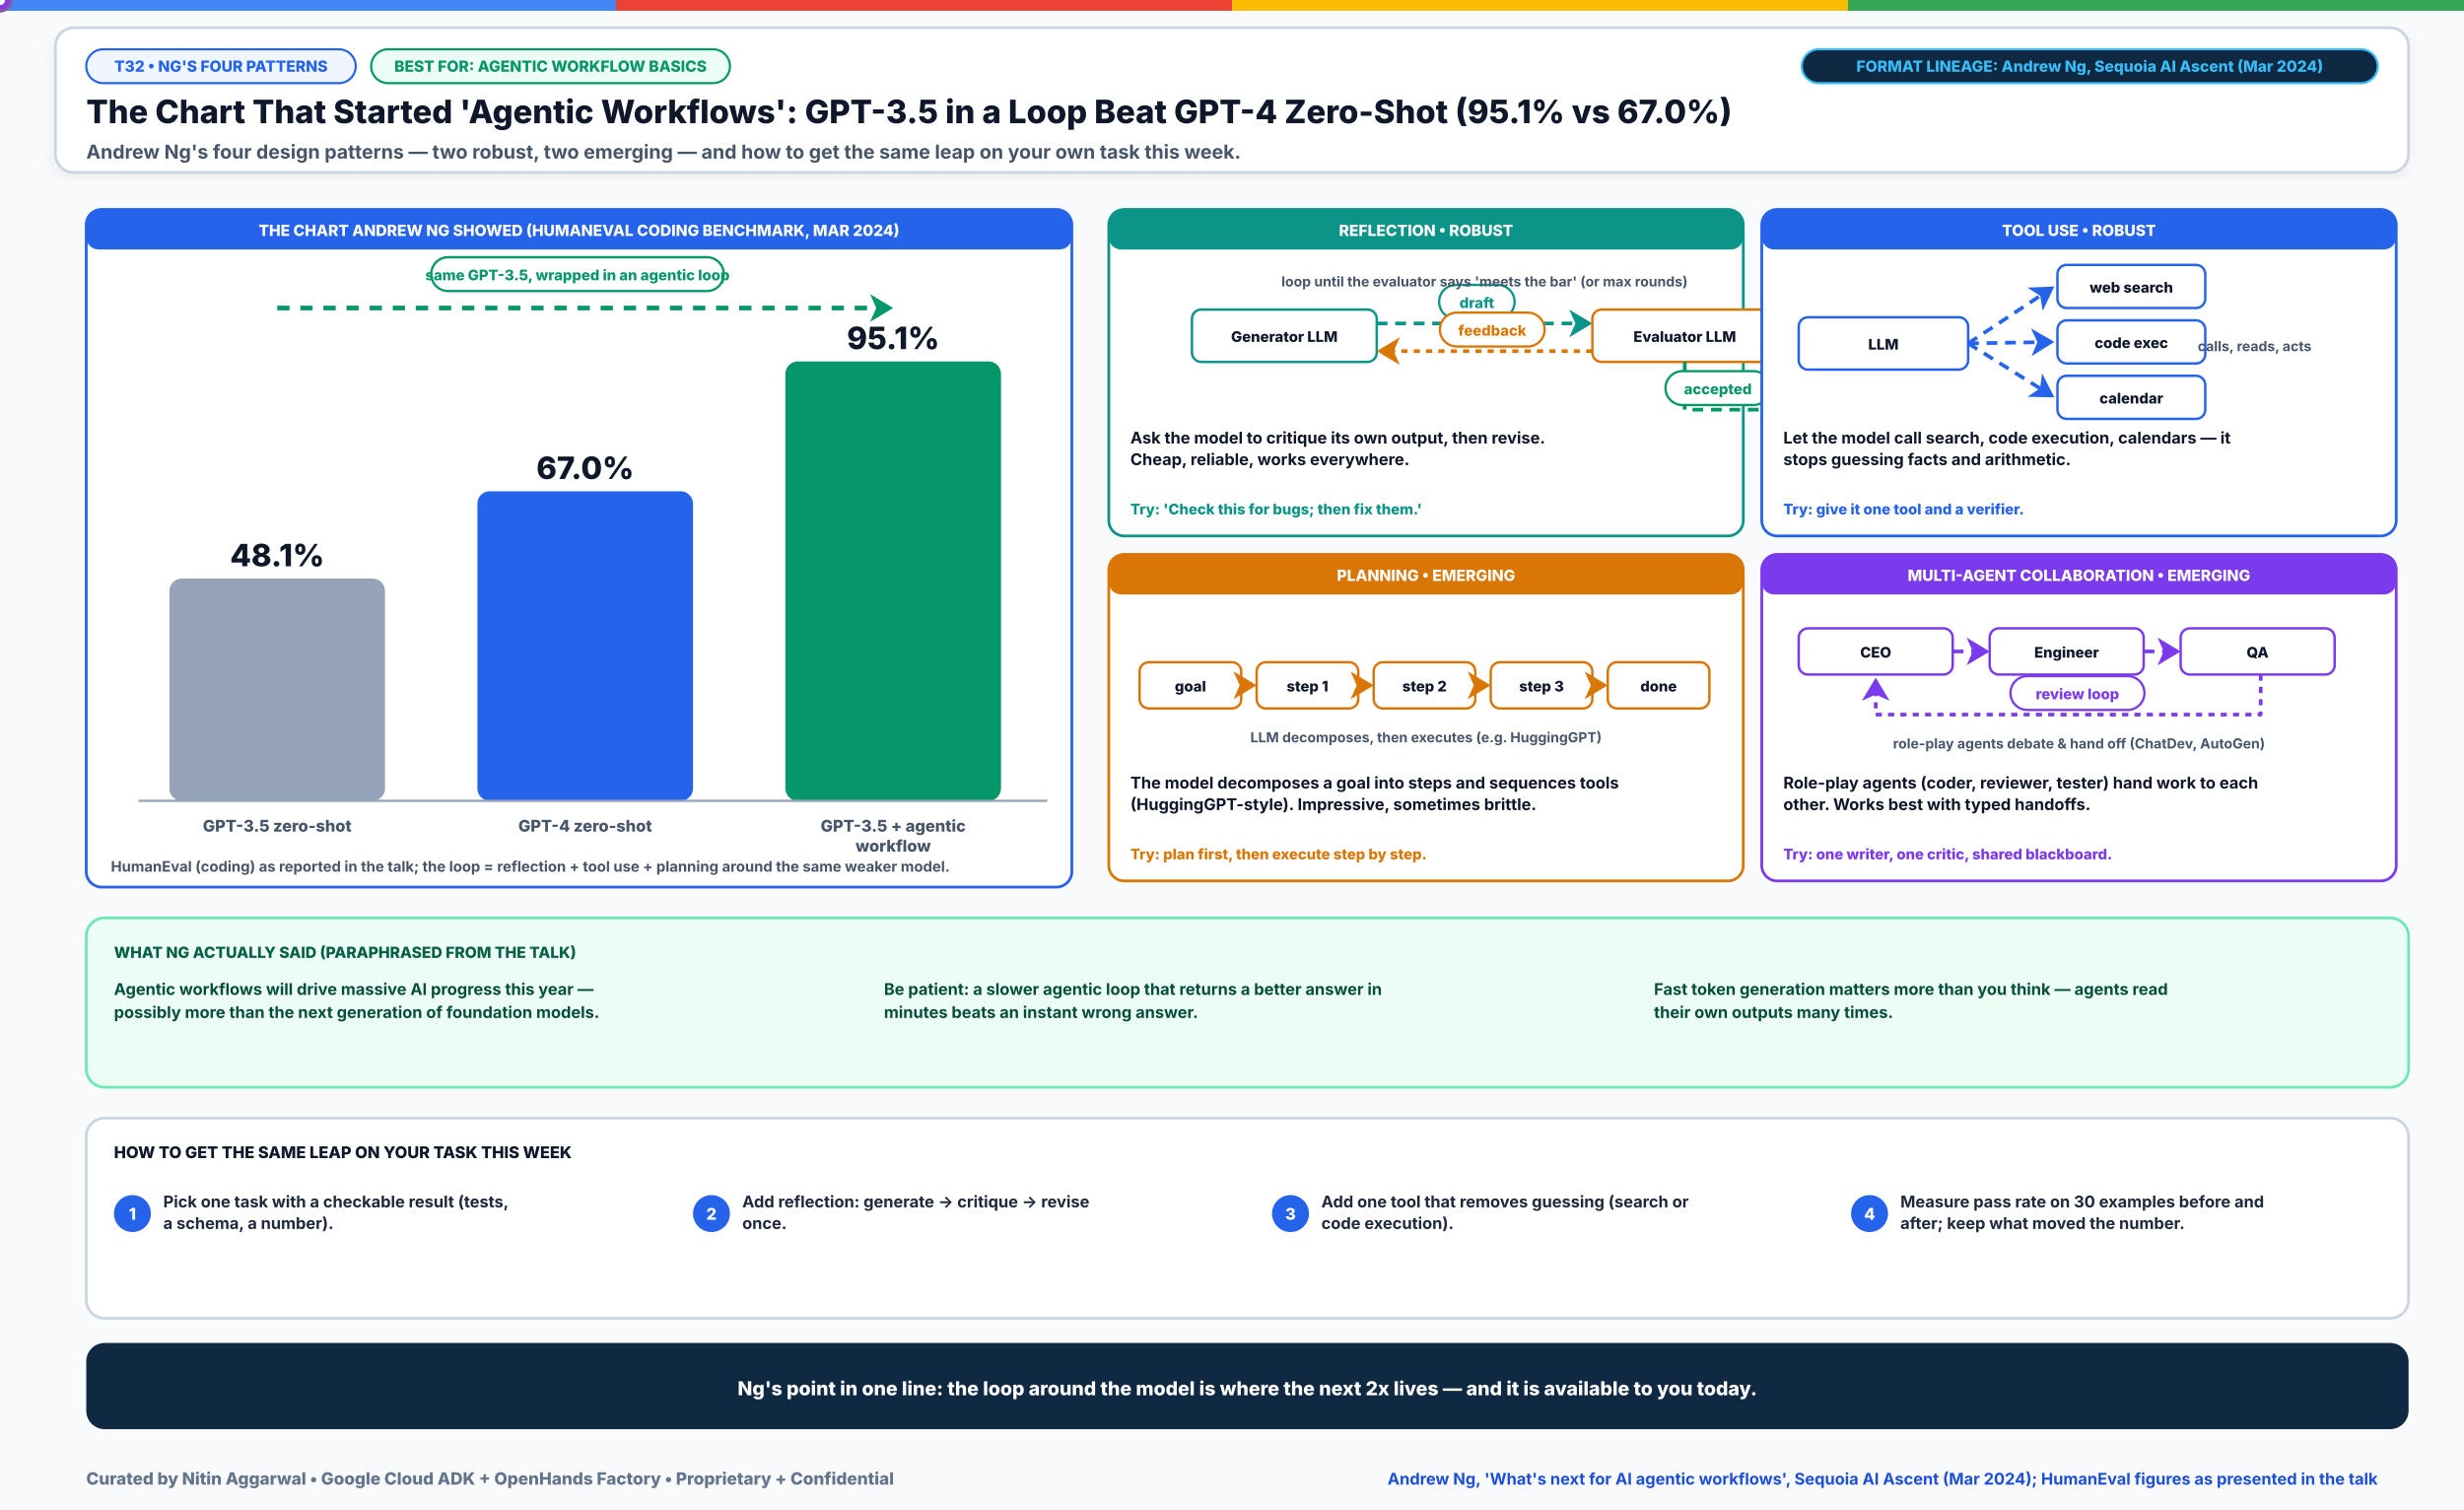
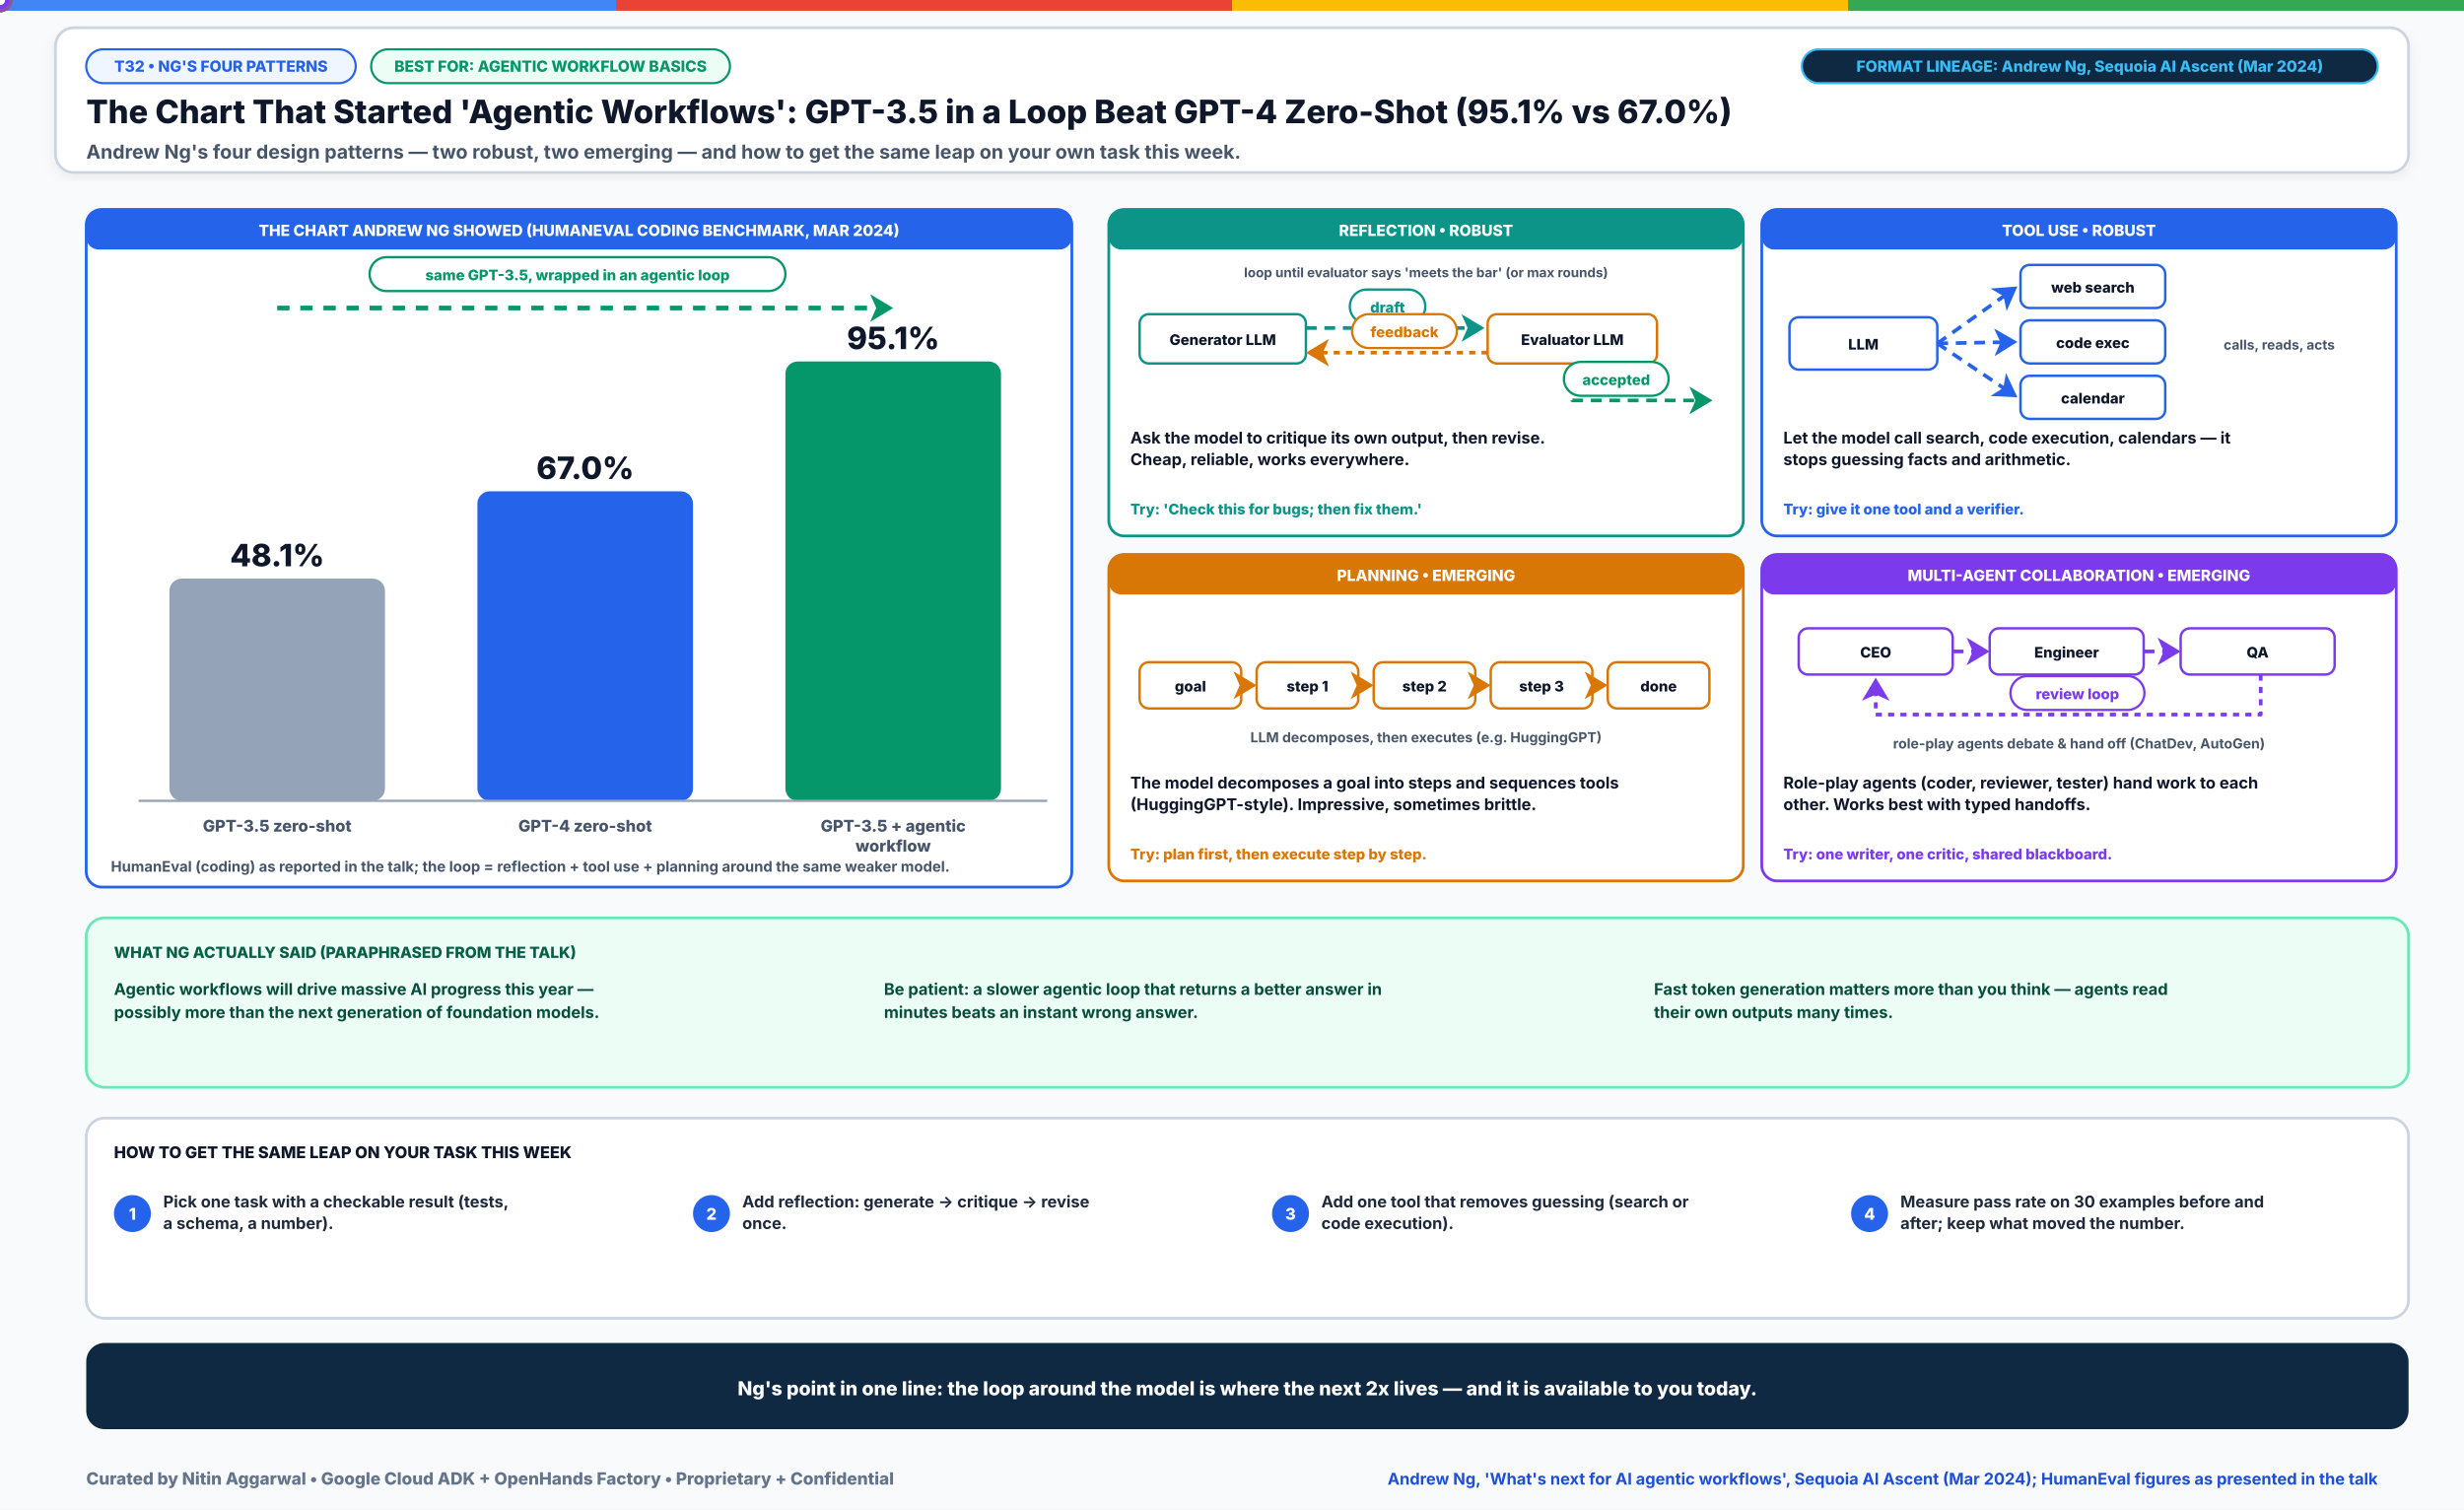
<svg xmlns="http://www.w3.org/2000/svg" viewBox="0 0 1600 980" width="1600" height="980">
  <defs>
    <filter id="shadow" x="-2%" y="-2%" width="104%" height="108%">
      <feDropShadow dx="0" dy="3" stdDeviation="4" flood-color="#0F172A" flood-opacity="0.06" />
    </filter>
    <style>
@keyframes flowDash { from { stroke-dashoffset: 40; } to { stroke-dashoffset: 0; } }
.flow-line { animation: flowDash 1.0s linear infinite; }
@keyframes pulseStroke { 0%,100% { stroke-width: 2.4px; } 50% { stroke-width: 5px; } }
.pulse { animation: pulseStroke 2.2s ease-in-out infinite; }
@keyframes blink { 0%,100% { opacity: 1; } 50% { opacity: 0.35; } }
.blink { animation: blink 1.4s ease-in-out infinite; }
@keyframes growX { from { transform: scaleX(0.02); } to { transform: scaleX(1); } }
.grow-x { transform-box: fill-box; transform-origin: left center; animation: growX 1.5s ease-out 0.2s both; }
@keyframes breathe { 0%,100% { transform: scale(1); } 50% { transform: scale(1.05); } }
.breathe { transform-box: fill-box; transform-origin: center; animation: breathe 2.6s ease-in-out infinite; }
</style>
  </defs>
  <rect x="0.0" y="0.0" width="1600.0" height="980.0" rx="0" fill="#F8FAFC" />
  <rect x="0.0" y="0.0" width="400.0" height="7.0" rx="0" fill="#4285F4" />
  <rect x="400.0" y="0.0" width="400.0" height="7.0" rx="0" fill="#EA4335" />
  <rect x="800.0" y="0.0" width="400.0" height="7.0" rx="0" fill="#FBBC04" />
  <rect x="1200.0" y="0.0" width="400.0" height="7.0" rx="0" fill="#34A853" />
  <rect x="36.0" y="18.0" width="1528.0" height="94.0" rx="12" fill="#FFFFFF" stroke="#CBD5E1" stroke-width="1.8" filter="url(#shadow)" />
  <rect x="56.0" y="32.0" width="175" height="22" rx="11.0" fill="#EFF6FF" stroke="#2563EB" stroke-width="1.4" />
  <text x="143.5" y="46.6" font-family="Inter, -apple-system, Helvetica, Arial, sans-serif" font-size="10" font-weight="800" fill="#2563EB" text-anchor="middle">T32 • NG'S FOUR PATTERNS</text>
  <rect x="241.0" y="32.0" width="233" height="22" rx="11.0" fill="#ECFDF5" stroke="#059669" stroke-width="1.4" />
  <text x="357.5" y="46.6" font-family="Inter, -apple-system, Helvetica, Arial, sans-serif" font-size="10" font-weight="800" fill="#059669" text-anchor="middle">BEST FOR: AGENTIC WORKFLOW BASICS</text>
  <rect x="1170.0" y="32.0" width="374" height="22" rx="11.0" fill="#0F2942" stroke="#38BDF8" stroke-width="1.4" />
  <text x="1357.0" y="46.6" font-family="Inter, -apple-system, Helvetica, Arial, sans-serif" font-size="10" font-weight="800" fill="#38BDF8" text-anchor="middle">FORMAT LINEAGE: Andrew Ng, Sequoia AI Ascent (Mar 2024)</text>
  <text x="56.0" y="80.0" font-family="Inter, -apple-system, Helvetica, Arial, sans-serif" font-size="21" font-weight="800" fill="#0F172A" text-anchor="start">The Chart That Started 'Agentic Workflows': GPT-3.5 in a Loop Beat GPT-4 Zero-Shot (95.1% vs 67.0%)</text>
  <text x="56.0" y="103.0" font-family="Inter, -apple-system, Helvetica, Arial, sans-serif" font-size="12.5" font-weight="700" fill="#475569" text-anchor="start">Andrew Ng's four design patterns — two robust, two emerging — and how to get the same leap on your own task this week.</text>
  <rect x="56.0" y="136.0" width="640.0" height="440.0" rx="10" fill="#FFFFFF" stroke="#2563EB" stroke-width="1.8" />
  <rect x="56.0" y="136.0" width="640.0" height="26.0" rx="8" fill="#2563EB" />
  <text x="376.0" y="153.2" font-family="Inter, -apple-system, Helvetica, Arial, sans-serif" font-size="10" font-weight="800" fill="#FFFFFF" text-anchor="middle">THE CHART ANDREW NG SHOWED (HUMANEVAL CODING BENCHMARK, MAR 2024)</text>
  <rect x="110.0" y="375.7" width="140.0" height="144.3" rx="8" fill="#94A3B8" />
  <text x="180.0" y="367.7" font-family="Inter, -apple-system, Helvetica, Arial, sans-serif" font-size="20" font-weight="800" fill="#0F172A" text-anchor="middle">48.1%</text>
  <text x="180.0" y="540.0" font-family="Inter, -apple-system, Helvetica, Arial, sans-serif" font-size="10.5" font-weight="800" fill="#475569" text-anchor="middle">GPT-3.5 zero-shot</text>
  <rect x="310.0" y="319.0" width="140.0" height="201.0" rx="8" fill="#2563EB" />
  <text x="380.0" y="311.0" font-family="Inter, -apple-system, Helvetica, Arial, sans-serif" font-size="20" font-weight="800" fill="#0F172A" text-anchor="middle">67.0%</text>
  <text x="380.0" y="540.0" font-family="Inter, -apple-system, Helvetica, Arial, sans-serif" font-size="10.5" font-weight="800" fill="#475569" text-anchor="middle">GPT-4 zero-shot</text>
  <rect x="510.0" y="234.7" width="140.0" height="285.3" rx="8" fill="#059669" />
  <text x="580.0" y="226.7" font-family="Inter, -apple-system, Helvetica, Arial, sans-serif" font-size="20" font-weight="800" fill="#0F172A" text-anchor="middle">95.1%</text>
  <text x="580.0" y="540.0" font-family="Inter, -apple-system, Helvetica, Arial, sans-serif" font-size="10.5" font-weight="800" fill="#475569" text-anchor="middle">GPT-3.5 + agentic</text>
  <text x="580.0" y="553.0" font-family="Inter, -apple-system, Helvetica, Arial, sans-serif" font-size="10.5" font-weight="800" fill="#475569" text-anchor="middle">workflow</text>
  <line x1="90" y1="520" x2="680" y2="520" stroke="#94A3B8" stroke-width="1.5" />
  <path d="M 180.0 200.0 L 380.0 200.0 L 570.0 200.0" class="flow-line" fill="none" stroke="#059669" stroke-width="3" stroke-linejoin="round" stroke-dasharray="8 7" stroke-dashoffset="0.0" />
  <polygon points="0,0 -15,-9 -11,0 -15,9" fill="#059669" transform="translate(580.0 200.0) rotate(0.0)" />
  <g>
    <circle r="8" fill="#059669" fill-opacity="0.26" />
    <circle r="4.6" fill="#FFFFFF" stroke="#059669" stroke-width="2.6" />
    <animateMotion dur="2.60s" begin="-0.00s" repeatCount="indefinite" path="M 180.0 200.0 L 380.0 200.0 L 570.0 200.0" />
  </g>
  <g>
    <circle r="8" fill="#059669" fill-opacity="0.26" />
    <circle r="4.6" fill="#FFFFFF" stroke="#059669" stroke-width="2.6" />
    <animateMotion dur="2.60s" begin="-1.30s" repeatCount="indefinite" path="M 180.0 200.0 L 380.0 200.0 L 570.0 200.0" />
  </g>
-   <rect x="280.0" y="167.0" width="190" height="22" rx="11" fill="#FFFFFF" stroke="#059669" stroke-width="1.5" />
+   <rect x="240.0" y="167.0" width="270" height="22" rx="11" fill="#FFFFFF" stroke="#059669" stroke-width="1.5" />
  <text x="375.0" y="182.0" font-family="Inter, -apple-system, Helvetica, Arial, sans-serif" font-size="9.5" font-weight="800" fill="#059669" text-anchor="middle">same GPT-3.5, wrapped in an agentic loop</text>
  <text x="72.0" y="566.0" font-family="Inter, -apple-system, Helvetica, Arial, sans-serif" font-size="9.5" font-weight="700" fill="#475569" text-anchor="start">HumanEval (coding) as reported in the talk; the loop = reflection + tool use + planning around the same weaker model.</text>
  <rect x="720.0" y="136.0" width="412.0" height="212.0" rx="10" fill="#FFFFFF" stroke="#0D9488" stroke-width="1.8" />
  <rect x="720.0" y="136.0" width="412.0" height="26.0" rx="8" fill="#0D9488" />
  <text x="926.0" y="153.2" font-family="Inter, -apple-system, Helvetica, Arial, sans-serif" font-size="10" font-weight="800" fill="#FFFFFF" text-anchor="middle">REFLECTION  •  ROBUST</text>
-   <rect x="774.0" y="201.0" width="120.0" height="34.0" rx="6" fill="#FFFFFF" stroke="#0D9488" stroke-width="1.6" />
-   <text x="834.0" y="222.0" font-family="Inter, -apple-system, Helvetica, Arial, sans-serif" font-size="9.5" font-weight="800" fill="#0F172A" text-anchor="middle">Generator LLM</text>
-   <path d="M 894.0 210.0 L 1024.0 210.0" class="flow-line" fill="none" stroke="#0D9488" stroke-width="2.4" stroke-linejoin="round" stroke-dasharray="7 5" stroke-dashoffset="0.0" />
-   <polygon points="0,0 -15,-9 -11,0 -15,9" fill="#0D9488" transform="translate(1034.0 210.0) rotate(0.0)" />
+   <text x="926.0" y="180.0" font-family="Inter, -apple-system, Helvetica, Arial, sans-serif" font-size="8.6" font-weight="700" fill="#475569" text-anchor="middle">loop until evaluator says 'meets the bar' (or max rounds)</text>
+   <rect x="740.0" y="204.0" width="108.0" height="32.0" rx="6" fill="#FFFFFF" stroke="#0D9488" stroke-width="1.6" />
+   <text x="794.0" y="224.0" font-family="Inter, -apple-system, Helvetica, Arial, sans-serif" font-size="9.5" font-weight="800" fill="#0F172A" text-anchor="middle">Generator LLM</text>
+   <path d="M 848.0 213.0 L 954.0 213.0" class="flow-line" fill="none" stroke="#0D9488" stroke-width="2.4" stroke-linejoin="round" stroke-dasharray="7 5" stroke-dashoffset="0.0" />
+   <polygon points="0,0 -15,-9 -11,0 -15,9" fill="#0D9488" transform="translate(964.0 213.0) rotate(0.0)" />
  <g>
    <circle r="8" fill="#0D9488" fill-opacity="0.26" />
    <circle r="4.6" fill="#FFFFFF" stroke="#0D9488" stroke-width="2.6" />
-     <animateMotion dur="1.60s" begin="-0.00s" repeatCount="indefinite" path="M 894.0 210.0 L 1024.0 210.0" />
-   </g>
-   <rect x="934.5" y="185.0" width="49" height="22" rx="11" fill="#FFFFFF" stroke="#0D9488" stroke-width="1.5" />
-   <text x="959.0" y="200.0" font-family="Inter, -apple-system, Helvetica, Arial, sans-serif" font-size="9.5" font-weight="800" fill="#0D9488" text-anchor="middle">draft</text>
-   <rect x="1034.0" y="201.0" width="120.0" height="34.0" rx="6" fill="#FFFFFF" stroke="#D97706" stroke-width="1.6" />
-   <text x="1094.0" y="222.0" font-family="Inter, -apple-system, Helvetica, Arial, sans-serif" font-size="9.5" font-weight="800" fill="#0F172A" text-anchor="middle">Evaluator LLM</text>
-   <path d="M 1034.0 228.0 L 904.0 228.0" class="flow-line" fill="none" stroke="#D97706" stroke-width="2.4" stroke-linejoin="round" stroke-dasharray="4 4" stroke-dashoffset="0.0" />
-   <polygon points="0,0 -15,-9 -11,0 -15,9" fill="#D97706" transform="translate(894.0 228.0) rotate(180.0)" />
-   <g>
-     <circle r="8" fill="#D97706" fill-opacity="0.26" />
-     <circle r="4.6" fill="#FFFFFF" stroke="#D97706" stroke-width="2.6" />
-     <animateMotion dur="1.60s" begin="-0.00s" repeatCount="indefinite" path="M 1034.0 228.0 L 904.0 228.0" />
-   </g>
-   <rect x="935.0" y="203.0" width="68" height="22" rx="11" fill="#FFFFFF" stroke="#D97706" stroke-width="1.5" />
-   <text x="969.0" y="218.0" font-family="Inter, -apple-system, Helvetica, Arial, sans-serif" font-size="9.5" font-weight="800" fill="#D97706" text-anchor="middle">feedback</text>
-   <path d="M 1094.0 235.0 L 1094.0 266.0 L 1168.0 266.0" class="flow-line" fill="none" stroke="#059669" stroke-width="2.4" stroke-linejoin="round" stroke-dasharray="7 5" stroke-dashoffset="0.0" />
-   <polygon points="0,0 -15,-9 -11,0 -15,9" fill="#059669" transform="translate(1178.0 266.0) rotate(0.0)" />
+     <animateMotion dur="1.60s" begin="-0.00s" repeatCount="indefinite" path="M 848.0 213.0 L 954.0 213.0" />
+   </g>
+   <rect x="876.5" y="188.0" width="49" height="22" rx="11" fill="#FFFFFF" stroke="#0D9488" stroke-width="1.5" />
+   <text x="901.0" y="203.0" font-family="Inter, -apple-system, Helvetica, Arial, sans-serif" font-size="9.5" font-weight="800" fill="#0D9488" text-anchor="middle">draft</text>
+   <rect x="966.0" y="204.0" width="110.0" height="32.0" rx="6" fill="#FFFFFF" stroke="#D97706" stroke-width="1.6" />
+   <text x="1021.0" y="224.0" font-family="Inter, -apple-system, Helvetica, Arial, sans-serif" font-size="9.5" font-weight="800" fill="#0F172A" text-anchor="middle">Evaluator LLM</text>
+   <path d="M 966.0 229.0 L 858.0 229.0" class="flow-line" fill="none" stroke="#D97706" stroke-width="2.4" stroke-linejoin="round" stroke-dasharray="4 4" stroke-dashoffset="0.0" />
+   <polygon points="0,0 -15,-9 -11,0 -15,9" fill="#D97706" transform="translate(848.0 229.0) rotate(180.0)" />
+   <g>
+     <circle r="8" fill="#D97706" fill-opacity="0.26" />
+     <circle r="4.6" fill="#FFFFFF" stroke="#D97706" stroke-width="2.6" />
+     <animateMotion dur="1.60s" begin="-0.00s" repeatCount="indefinite" path="M 966.0 229.0 L 858.0 229.0" />
+   </g>
+   <rect x="878.0" y="204.0" width="68" height="22" rx="11" fill="#FFFFFF" stroke="#D97706" stroke-width="1.5" />
+   <text x="912.0" y="219.0" font-family="Inter, -apple-system, Helvetica, Arial, sans-serif" font-size="9.5" font-weight="800" fill="#D97706" text-anchor="middle">feedback</text>
+   <path d="M 1021.0 236.0 L 1021.0 260.0 L 1102.0 260.0" class="flow-line" fill="none" stroke="#059669" stroke-width="2.4" stroke-linejoin="round" stroke-dasharray="7 5" stroke-dashoffset="0.0" />
+   <polygon points="0,0 -15,-9 -11,0 -15,9" fill="#059669" transform="translate(1112.0 260.0) rotate(0.0)" />
  <g>
    <circle r="8" fill="#059669" fill-opacity="0.26" />
    <circle r="4.6" fill="#FFFFFF" stroke="#059669" stroke-width="2.6" />
-     <animateMotion dur="1.60s" begin="-0.00s" repeatCount="indefinite" path="M 1094.0 235.0 L 1094.0 266.0 L 1168.0 266.0" />
-   </g>
-   <rect x="1081.5" y="241.0" width="68" height="22" rx="11" fill="#FFFFFF" stroke="#059669" stroke-width="1.5" />
-   <text x="1115.5" y="256.0" font-family="Inter, -apple-system, Helvetica, Arial, sans-serif" font-size="9.5" font-weight="800" fill="#059669" text-anchor="middle">accepted</text>
-   <text x="964.0" y="186.0" font-family="Inter, -apple-system, Helvetica, Arial, sans-serif" font-size="9" font-weight="700" fill="#475569" text-anchor="middle">loop until the evaluator says 'meets the bar' (or max rounds)</text>
+     <animateMotion dur="1.60s" begin="-0.00s" repeatCount="indefinite" path="M 1021.0 236.0 L 1021.0 260.0 L 1102.0 260.0" />
+   </g>
+   <rect x="1015.5" y="235.0" width="68" height="22" rx="11" fill="#FFFFFF" stroke="#059669" stroke-width="1.5" />
+   <text x="1049.5" y="250.0" font-family="Inter, -apple-system, Helvetica, Arial, sans-serif" font-size="9.5" font-weight="800" fill="#059669" text-anchor="middle">accepted</text>
  <text x="734.0" y="288.0" font-family="Inter, -apple-system, Helvetica, Arial, sans-serif" font-size="10.5" font-weight="700" fill="#0F172A" text-anchor="start">Ask the model to critique its own output, then revise.</text>
  <text x="734.0" y="302.0" font-family="Inter, -apple-system, Helvetica, Arial, sans-serif" font-size="10.5" font-weight="700" fill="#0F172A" text-anchor="start">Cheap, reliable, works everywhere.</text>
  <text x="734.0" y="334.0" font-family="Inter, -apple-system, Helvetica, Arial, sans-serif" font-size="9.5" font-weight="800" fill="#0D9488" text-anchor="start">Try: 'Check this for bugs; then fix them.'</text>
  <rect x="1144.0" y="136.0" width="412.0" height="212.0" rx="10" fill="#FFFFFF" stroke="#2563EB" stroke-width="1.8" />
  <rect x="1144.0" y="136.0" width="412.0" height="26.0" rx="8" fill="#2563EB" />
  <text x="1350.0" y="153.2" font-family="Inter, -apple-system, Helvetica, Arial, sans-serif" font-size="10" font-weight="800" fill="#FFFFFF" text-anchor="middle">TOOL USE  •  ROBUST</text>
-   <rect x="1168.0" y="206.0" width="110.0" height="34.0" rx="6" fill="#FFFFFF" stroke="#2563EB" stroke-width="1.6" />
-   <text x="1223.0" y="227.0" font-family="Inter, -apple-system, Helvetica, Arial, sans-serif" font-size="9.5" font-weight="800" fill="#0F172A" text-anchor="middle">LLM</text>
-   <path d="M 1278.0 223.0 L 1325.7 191.5" class="flow-line" fill="none" stroke="#2563EB" stroke-width="2.4" stroke-linejoin="round" stroke-dasharray="7 5" stroke-dashoffset="0.0" />
-   <polygon points="0,0 -15,-9 -11,0 -15,9" fill="#2563EB" transform="translate(1334.0 186.0) rotate(-33.5)" />
+   <rect x="1162.0" y="206.0" width="96.0" height="34.0" rx="6" fill="#FFFFFF" stroke="#2563EB" stroke-width="1.6" />
+   <text x="1210.0" y="227.0" font-family="Inter, -apple-system, Helvetica, Arial, sans-serif" font-size="9.5" font-weight="800" fill="#0F172A" text-anchor="middle">LLM</text>
+   <path d="M 1258.0 223.0 L 1301.9 191.8" class="flow-line" fill="none" stroke="#2563EB" stroke-width="2.4" stroke-linejoin="round" stroke-dasharray="7 5" stroke-dashoffset="0.0" />
+   <polygon points="0,0 -15,-9 -11,0 -15,9" fill="#2563EB" transform="translate(1310.0 186.0) rotate(-35.4)" />
  <g>
    <circle r="8" fill="#2563EB" fill-opacity="0.26" />
    <circle r="4.6" fill="#FFFFFF" stroke="#2563EB" stroke-width="2.6" />
-     <animateMotion dur="1.60s" begin="-0.00s" repeatCount="indefinite" path="M 1278.0 223.0 L 1325.7 191.5" />
-   </g>
-   <rect x="1336.0" y="172.0" width="96.0" height="28.0" rx="6" fill="#FFFFFF" stroke="#2563EB" stroke-width="1.6" />
-   <text x="1384.0" y="190.0" font-family="Inter, -apple-system, Helvetica, Arial, sans-serif" font-size="9.5" font-weight="800" fill="#0F172A" text-anchor="middle">web search</text>
-   <path d="M 1278.0 223.0 L 1324.0 222.2" class="flow-line" fill="none" stroke="#2563EB" stroke-width="2.4" stroke-linejoin="round" stroke-dasharray="7 5" stroke-dashoffset="0.0" />
-   <polygon points="0,0 -15,-9 -11,0 -15,9" fill="#2563EB" transform="translate(1334.0 222.0) rotate(-1.0)" />
+     <animateMotion dur="1.60s" begin="-0.00s" repeatCount="indefinite" path="M 1258.0 223.0 L 1301.9 191.8" />
+   </g>
+   <rect x="1312.0" y="172.0" width="94.0" height="28.0" rx="6" fill="#FFFFFF" stroke="#2563EB" stroke-width="1.6" />
+   <text x="1359.0" y="190.0" font-family="Inter, -apple-system, Helvetica, Arial, sans-serif" font-size="9.5" font-weight="800" fill="#0F172A" text-anchor="middle">web search</text>
+   <path d="M 1258.0 223.0 L 1300.0 222.2" class="flow-line" fill="none" stroke="#2563EB" stroke-width="2.4" stroke-linejoin="round" stroke-dasharray="7 5" stroke-dashoffset="0.0" />
+   <polygon points="0,0 -15,-9 -11,0 -15,9" fill="#2563EB" transform="translate(1310.0 222.0) rotate(-1.1)" />
  <g>
    <circle r="8" fill="#2563EB" fill-opacity="0.26" />
    <circle r="4.6" fill="#FFFFFF" stroke="#2563EB" stroke-width="2.6" />
-     <animateMotion dur="1.60s" begin="-0.00s" repeatCount="indefinite" path="M 1278.0 223.0 L 1324.0 222.2" />
-   </g>
-   <rect x="1336.0" y="208.0" width="96.0" height="28.0" rx="6" fill="#FFFFFF" stroke="#2563EB" stroke-width="1.6" />
-   <text x="1384.0" y="226.0" font-family="Inter, -apple-system, Helvetica, Arial, sans-serif" font-size="9.5" font-weight="800" fill="#0F172A" text-anchor="middle">code exec</text>
-   <path d="M 1278.0 223.0 L 1325.5 252.7" class="flow-line" fill="none" stroke="#2563EB" stroke-width="2.4" stroke-linejoin="round" stroke-dasharray="7 5" stroke-dashoffset="0.0" />
-   <polygon points="0,0 -15,-9 -11,0 -15,9" fill="#2563EB" transform="translate(1334.0 258.0) rotate(32.0)" />
+     <animateMotion dur="1.60s" begin="-0.00s" repeatCount="indefinite" path="M 1258.0 223.0 L 1300.0 222.2" />
+   </g>
+   <rect x="1312.0" y="208.0" width="94.0" height="28.0" rx="6" fill="#FFFFFF" stroke="#2563EB" stroke-width="1.6" />
+   <text x="1359.0" y="226.0" font-family="Inter, -apple-system, Helvetica, Arial, sans-serif" font-size="9.5" font-weight="800" fill="#0F172A" text-anchor="middle">code exec</text>
+   <path d="M 1258.0 223.0 L 1301.7 252.4" class="flow-line" fill="none" stroke="#2563EB" stroke-width="2.4" stroke-linejoin="round" stroke-dasharray="7 5" stroke-dashoffset="0.0" />
+   <polygon points="0,0 -15,-9 -11,0 -15,9" fill="#2563EB" transform="translate(1310.0 258.0) rotate(33.9)" />
  <g>
    <circle r="8" fill="#2563EB" fill-opacity="0.26" />
    <circle r="4.6" fill="#FFFFFF" stroke="#2563EB" stroke-width="2.6" />
-     <animateMotion dur="1.60s" begin="-0.00s" repeatCount="indefinite" path="M 1278.0 223.0 L 1325.5 252.7" />
-   </g>
-   <rect x="1336.0" y="244.0" width="96.0" height="28.0" rx="6" fill="#FFFFFF" stroke="#2563EB" stroke-width="1.6" />
-   <text x="1384.0" y="262.0" font-family="Inter, -apple-system, Helvetica, Arial, sans-serif" font-size="9.5" font-weight="800" fill="#0F172A" text-anchor="middle">calendar</text>
-   <text x="1464.0" y="228.0" font-family="Inter, -apple-system, Helvetica, Arial, sans-serif" font-size="9" font-weight="700" fill="#475569" text-anchor="middle">calls, reads, acts</text>
+     <animateMotion dur="1.60s" begin="-0.00s" repeatCount="indefinite" path="M 1258.0 223.0 L 1301.7 252.4" />
+   </g>
+   <rect x="1312.0" y="244.0" width="94.0" height="28.0" rx="6" fill="#FFFFFF" stroke="#2563EB" stroke-width="1.6" />
+   <text x="1359.0" y="262.0" font-family="Inter, -apple-system, Helvetica, Arial, sans-serif" font-size="9.5" font-weight="800" fill="#0F172A" text-anchor="middle">calendar</text>
+   <text x="1480.0" y="227.0" font-family="Inter, -apple-system, Helvetica, Arial, sans-serif" font-size="8.8" font-weight="700" fill="#475569" text-anchor="middle">calls, reads, acts</text>
  <text x="1158.0" y="288.0" font-family="Inter, -apple-system, Helvetica, Arial, sans-serif" font-size="10.5" font-weight="700" fill="#0F172A" text-anchor="start">Let the model call search, code execution, calendars — it</text>
  <text x="1158.0" y="302.0" font-family="Inter, -apple-system, Helvetica, Arial, sans-serif" font-size="10.5" font-weight="700" fill="#0F172A" text-anchor="start">stops guessing facts and arithmetic.</text>
  <text x="1158.0" y="334.0" font-family="Inter, -apple-system, Helvetica, Arial, sans-serif" font-size="9.5" font-weight="800" fill="#2563EB" text-anchor="start">Try: give it one tool and a verifier.</text>
  <rect x="720.0" y="360.0" width="412.0" height="212.0" rx="10" fill="#FFFFFF" stroke="#D97706" stroke-width="1.8" />
  <rect x="720.0" y="360.0" width="412.0" height="26.0" rx="8" fill="#D97706" />
  <text x="926.0" y="377.2" font-family="Inter, -apple-system, Helvetica, Arial, sans-serif" font-size="10" font-weight="800" fill="#FFFFFF" text-anchor="middle">PLANNING  •  EMERGING</text>
  <rect x="740.0" y="430.0" width="66.0" height="30.0" rx="6" fill="#FFFFFF" stroke="#D97706" stroke-width="1.6" />
  <text x="773.0" y="449.0" font-family="Inter, -apple-system, Helvetica, Arial, sans-serif" font-size="9.5" font-weight="800" fill="#0F172A" text-anchor="middle">goal</text>
  <path d="M 806.0 445.0 L 806.0 445.0" class="flow-line" fill="none" stroke="#D97706" stroke-width="2.4" stroke-linejoin="round" stroke-dasharray="7 5" stroke-dashoffset="0.0" />
  <polygon points="0,0 -15,-9 -11,0 -15,9" fill="#D97706" transform="translate(816.0 445.0) rotate(0.0)" />
  <g>
    <circle r="8" fill="#D97706" fill-opacity="0.26" />
    <circle r="4.6" fill="#FFFFFF" stroke="#D97706" stroke-width="2.6" />
    <animateMotion dur="1.60s" begin="-0.00s" repeatCount="indefinite" path="M 806.0 445.0 L 806.0 445.0" />
  </g>
  <rect x="816.0" y="430.0" width="66.0" height="30.0" rx="6" fill="#FFFFFF" stroke="#D97706" stroke-width="1.6" />
  <text x="849.0" y="449.0" font-family="Inter, -apple-system, Helvetica, Arial, sans-serif" font-size="9.5" font-weight="800" fill="#0F172A" text-anchor="middle">step 1</text>
  <path d="M 882.0 445.0 L 882.0 445.0" class="flow-line" fill="none" stroke="#D97706" stroke-width="2.4" stroke-linejoin="round" stroke-dasharray="7 5" stroke-dashoffset="0.0" />
  <polygon points="0,0 -15,-9 -11,0 -15,9" fill="#D97706" transform="translate(892.0 445.0) rotate(0.0)" />
  <g>
    <circle r="8" fill="#D97706" fill-opacity="0.26" />
    <circle r="4.6" fill="#FFFFFF" stroke="#D97706" stroke-width="2.6" />
    <animateMotion dur="1.60s" begin="-0.00s" repeatCount="indefinite" path="M 882.0 445.0 L 882.0 445.0" />
  </g>
  <rect x="892.0" y="430.0" width="66.0" height="30.0" rx="6" fill="#FFFFFF" stroke="#D97706" stroke-width="1.6" />
  <text x="925.0" y="449.0" font-family="Inter, -apple-system, Helvetica, Arial, sans-serif" font-size="9.5" font-weight="800" fill="#0F172A" text-anchor="middle">step 2</text>
  <path d="M 958.0 445.0 L 958.0 445.0" class="flow-line" fill="none" stroke="#D97706" stroke-width="2.4" stroke-linejoin="round" stroke-dasharray="7 5" stroke-dashoffset="0.0" />
  <polygon points="0,0 -15,-9 -11,0 -15,9" fill="#D97706" transform="translate(968.0 445.0) rotate(0.0)" />
  <g>
    <circle r="8" fill="#D97706" fill-opacity="0.26" />
    <circle r="4.6" fill="#FFFFFF" stroke="#D97706" stroke-width="2.6" />
    <animateMotion dur="1.60s" begin="-0.00s" repeatCount="indefinite" path="M 958.0 445.0 L 958.0 445.0" />
  </g>
  <rect x="968.0" y="430.0" width="66.0" height="30.0" rx="6" fill="#FFFFFF" stroke="#D97706" stroke-width="1.6" />
  <text x="1001.0" y="449.0" font-family="Inter, -apple-system, Helvetica, Arial, sans-serif" font-size="9.5" font-weight="800" fill="#0F172A" text-anchor="middle">step 3</text>
  <path d="M 1034.0 445.0 L 1034.0 445.0" class="flow-line" fill="none" stroke="#D97706" stroke-width="2.4" stroke-linejoin="round" stroke-dasharray="7 5" stroke-dashoffset="0.0" />
  <polygon points="0,0 -15,-9 -11,0 -15,9" fill="#D97706" transform="translate(1044.0 445.0) rotate(0.0)" />
  <g>
    <circle r="8" fill="#D97706" fill-opacity="0.26" />
    <circle r="4.6" fill="#FFFFFF" stroke="#D97706" stroke-width="2.6" />
    <animateMotion dur="1.60s" begin="-0.00s" repeatCount="indefinite" path="M 1034.0 445.0 L 1034.0 445.0" />
  </g>
  <rect x="1044.0" y="430.0" width="66.0" height="30.0" rx="6" fill="#FFFFFF" stroke="#D97706" stroke-width="1.6" />
  <text x="1077.0" y="449.0" font-family="Inter, -apple-system, Helvetica, Arial, sans-serif" font-size="9.5" font-weight="800" fill="#0F172A" text-anchor="middle">done</text>
  <text x="926.0" y="482.0" font-family="Inter, -apple-system, Helvetica, Arial, sans-serif" font-size="9" font-weight="700" fill="#475569" text-anchor="middle">LLM decomposes, then executes (e.g. HuggingGPT)</text>
  <text x="734.0" y="512.0" font-family="Inter, -apple-system, Helvetica, Arial, sans-serif" font-size="10.5" font-weight="700" fill="#0F172A" text-anchor="start">The model decomposes a goal into steps and sequences tools</text>
  <text x="734.0" y="526.0" font-family="Inter, -apple-system, Helvetica, Arial, sans-serif" font-size="10.5" font-weight="700" fill="#0F172A" text-anchor="start">(HuggingGPT-style). Impressive, sometimes brittle.</text>
  <text x="734.0" y="558.0" font-family="Inter, -apple-system, Helvetica, Arial, sans-serif" font-size="9.5" font-weight="800" fill="#D97706" text-anchor="start">Try: plan first, then execute step by step.</text>
  <rect x="1144.0" y="360.0" width="412.0" height="212.0" rx="10" fill="#FFFFFF" stroke="#7C3AED" stroke-width="1.8" />
  <rect x="1144.0" y="360.0" width="412.0" height="26.0" rx="8" fill="#7C3AED" />
  <text x="1350.0" y="377.2" font-family="Inter, -apple-system, Helvetica, Arial, sans-serif" font-size="10" font-weight="800" fill="#FFFFFF" text-anchor="middle">MULTI-AGENT COLLABORATION  •  EMERGING</text>
  <rect x="1168.0" y="408.0" width="100.0" height="30.0" rx="6" fill="#FFFFFF" stroke="#7C3AED" stroke-width="1.6" />
  <text x="1218.0" y="427.0" font-family="Inter, -apple-system, Helvetica, Arial, sans-serif" font-size="9.5" font-weight="800" fill="#0F172A" text-anchor="middle">CEO</text>
  <path d="M 1268.0 423.0 L 1282.0 423.0" class="flow-line" fill="none" stroke="#7C3AED" stroke-width="2.4" stroke-linejoin="round" stroke-dasharray="7 5" stroke-dashoffset="0.0" />
  <polygon points="0,0 -15,-9 -11,0 -15,9" fill="#7C3AED" transform="translate(1292.0 423.0) rotate(0.0)" />
  <g>
    <circle r="8" fill="#7C3AED" fill-opacity="0.26" />
    <circle r="4.6" fill="#FFFFFF" stroke="#7C3AED" stroke-width="2.6" />
    <animateMotion dur="1.60s" begin="-0.00s" repeatCount="indefinite" path="M 1268.0 423.0 L 1282.0 423.0" />
  </g>
  <rect x="1292.0" y="408.0" width="100.0" height="30.0" rx="6" fill="#FFFFFF" stroke="#7C3AED" stroke-width="1.6" />
  <text x="1342.0" y="427.0" font-family="Inter, -apple-system, Helvetica, Arial, sans-serif" font-size="9.5" font-weight="800" fill="#0F172A" text-anchor="middle">Engineer</text>
  <path d="M 1392.0 423.0 L 1406.0 423.0" class="flow-line" fill="none" stroke="#7C3AED" stroke-width="2.4" stroke-linejoin="round" stroke-dasharray="7 5" stroke-dashoffset="0.0" />
  <polygon points="0,0 -15,-9 -11,0 -15,9" fill="#7C3AED" transform="translate(1416.0 423.0) rotate(0.0)" />
  <g>
    <circle r="8" fill="#7C3AED" fill-opacity="0.26" />
    <circle r="4.6" fill="#FFFFFF" stroke="#7C3AED" stroke-width="2.6" />
    <animateMotion dur="1.60s" begin="-0.00s" repeatCount="indefinite" path="M 1392.0 423.0 L 1406.0 423.0" />
  </g>
  <rect x="1416.0" y="408.0" width="100.0" height="30.0" rx="6" fill="#FFFFFF" stroke="#7C3AED" stroke-width="1.6" />
  <text x="1466.0" y="427.0" font-family="Inter, -apple-system, Helvetica, Arial, sans-serif" font-size="9.5" font-weight="800" fill="#0F172A" text-anchor="middle">QA</text>
  <path d="M 1468.0 438.0 L 1468.0 464.0 L 1218.0 464.0 L 1218.0 450.0" class="flow-line" fill="none" stroke="#7C3AED" stroke-width="2.4" stroke-linejoin="round" stroke-dasharray="4 4" stroke-dashoffset="0.0" />
  <polygon points="0,0 -15,-9 -11,0 -15,9" fill="#7C3AED" transform="translate(1218.0 440.0) rotate(-90.0)" />
  <g>
    <circle r="8" fill="#7C3AED" fill-opacity="0.26" />
    <circle r="4.6" fill="#FFFFFF" stroke="#7C3AED" stroke-width="2.6" />
    <animateMotion dur="1.60s" begin="-0.00s" repeatCount="indefinite" path="M 1468.0 438.0 L 1468.0 464.0 L 1218.0 464.0 L 1218.0 450.0" />
  </g>
  <rect x="1305.5" y="439.0" width="87" height="22" rx="11" fill="#FFFFFF" stroke="#7C3AED" stroke-width="1.5" />
  <text x="1349.0" y="454.0" font-family="Inter, -apple-system, Helvetica, Arial, sans-serif" font-size="9.5" font-weight="800" fill="#7C3AED" text-anchor="middle">review loop</text>
  <text x="1350.0" y="486.0" font-family="Inter, -apple-system, Helvetica, Arial, sans-serif" font-size="9" font-weight="700" fill="#475569" text-anchor="middle">role-play agents debate &amp; hand off (ChatDev, AutoGen)</text>
  <text x="1158.0" y="512.0" font-family="Inter, -apple-system, Helvetica, Arial, sans-serif" font-size="10.5" font-weight="700" fill="#0F172A" text-anchor="start">Role-play agents (coder, reviewer, tester) hand work to each</text>
  <text x="1158.0" y="526.0" font-family="Inter, -apple-system, Helvetica, Arial, sans-serif" font-size="10.5" font-weight="700" fill="#0F172A" text-anchor="start">other. Works best with typed handoffs.</text>
  <text x="1158.0" y="558.0" font-family="Inter, -apple-system, Helvetica, Arial, sans-serif" font-size="9.5" font-weight="800" fill="#7C3AED" text-anchor="start">Try: one writer, one critic, shared blackboard.</text>
  <rect x="56.0" y="596.0" width="1508.0" height="110.0" rx="12" fill="#ECFDF5" stroke="#6EE7B7" stroke-width="1.8" />
  <text x="74.0" y="622.0" font-family="Inter, -apple-system, Helvetica, Arial, sans-serif" font-size="10" font-weight="800" fill="#065F46" text-anchor="start">WHAT NG ACTUALLY SAID (PARAPHRASED FROM THE TALK)</text>
  <text x="74.0" y="646.0" font-family="Inter, -apple-system, Helvetica, Arial, sans-serif" font-size="10.5" font-weight="700" fill="#064E3B" text-anchor="start">Agentic workflows will drive massive AI progress this year —</text>
  <text x="74.0" y="661.0" font-family="Inter, -apple-system, Helvetica, Arial, sans-serif" font-size="10.5" font-weight="700" fill="#064E3B" text-anchor="start">possibly more than the next generation of foundation models.</text>
  <text x="574.0" y="646.0" font-family="Inter, -apple-system, Helvetica, Arial, sans-serif" font-size="10.5" font-weight="700" fill="#064E3B" text-anchor="start">Be patient: a slower agentic loop that returns a better answer in</text>
  <text x="574.0" y="661.0" font-family="Inter, -apple-system, Helvetica, Arial, sans-serif" font-size="10.5" font-weight="700" fill="#064E3B" text-anchor="start">minutes beats an instant wrong answer.</text>
  <text x="1074.0" y="646.0" font-family="Inter, -apple-system, Helvetica, Arial, sans-serif" font-size="10.5" font-weight="700" fill="#064E3B" text-anchor="start">Fast token generation matters more than you think — agents read</text>
  <text x="1074.0" y="661.0" font-family="Inter, -apple-system, Helvetica, Arial, sans-serif" font-size="10.5" font-weight="700" fill="#064E3B" text-anchor="start">their own outputs many times.</text>
  <rect x="56.0" y="726.0" width="1508.0" height="130.0" rx="12" fill="#FFFFFF" stroke="#CBD5E1" stroke-width="1.8" />
  <text x="74.0" y="752.0" font-family="Inter, -apple-system, Helvetica, Arial, sans-serif" font-size="10.5" font-weight="800" fill="#0F172A" text-anchor="start">HOW TO GET THE SAME LEAP ON YOUR TASK THIS WEEK</text>
  <circle cx="86.0" cy="788.0" r="12" fill="#2563EB" />
  <text x="86.0" y="792.0" font-family="Inter, -apple-system, Helvetica, Arial, sans-serif" font-size="10.5" font-weight="800" fill="#FFFFFF" text-anchor="middle">1</text>
  <text x="106.0" y="784.0" font-family="Inter, -apple-system, Helvetica, Arial, sans-serif" font-size="10.5" font-weight="700" fill="#1E293B" text-anchor="start">Pick one task with a checkable result (tests,</text>
  <text x="106.0" y="798.0" font-family="Inter, -apple-system, Helvetica, Arial, sans-serif" font-size="10.5" font-weight="700" fill="#1E293B" text-anchor="start">a schema, a number).</text>
  <circle cx="462.0" cy="788.0" r="12" fill="#2563EB" />
  <text x="462.0" y="792.0" font-family="Inter, -apple-system, Helvetica, Arial, sans-serif" font-size="10.5" font-weight="800" fill="#FFFFFF" text-anchor="middle">2</text>
  <text x="482.0" y="784.0" font-family="Inter, -apple-system, Helvetica, Arial, sans-serif" font-size="10.5" font-weight="700" fill="#1E293B" text-anchor="start">Add reflection: generate → critique → revise</text>
  <text x="482.0" y="798.0" font-family="Inter, -apple-system, Helvetica, Arial, sans-serif" font-size="10.5" font-weight="700" fill="#1E293B" text-anchor="start">once.</text>
  <circle cx="838.0" cy="788.0" r="12" fill="#2563EB" />
  <text x="838.0" y="792.0" font-family="Inter, -apple-system, Helvetica, Arial, sans-serif" font-size="10.5" font-weight="800" fill="#FFFFFF" text-anchor="middle">3</text>
  <text x="858.0" y="784.0" font-family="Inter, -apple-system, Helvetica, Arial, sans-serif" font-size="10.5" font-weight="700" fill="#1E293B" text-anchor="start">Add one tool that removes guessing (search or</text>
  <text x="858.0" y="798.0" font-family="Inter, -apple-system, Helvetica, Arial, sans-serif" font-size="10.5" font-weight="700" fill="#1E293B" text-anchor="start">code execution).</text>
  <circle cx="1214.0" cy="788.0" r="12" fill="#2563EB" />
  <text x="1214.0" y="792.0" font-family="Inter, -apple-system, Helvetica, Arial, sans-serif" font-size="10.5" font-weight="800" fill="#FFFFFF" text-anchor="middle">4</text>
  <text x="1234.0" y="784.0" font-family="Inter, -apple-system, Helvetica, Arial, sans-serif" font-size="10.5" font-weight="700" fill="#1E293B" text-anchor="start">Measure pass rate on 30 examples before and</text>
  <text x="1234.0" y="798.0" font-family="Inter, -apple-system, Helvetica, Arial, sans-serif" font-size="10.5" font-weight="700" fill="#1E293B" text-anchor="start">after; keep what moved the number.</text>
  <rect x="56.0" y="872.0" width="1508.0" height="56.0" rx="12" fill="#0F2942" />
  <text x="810.0" y="906.0" font-family="Inter, -apple-system, Helvetica, Arial, sans-serif" font-size="12.5" font-weight="800" fill="#FFFFFF" text-anchor="middle">Ng's point in one line: the loop around the model is where the next 2x lives — and it is available to you today.</text>
  <text x="56.0" y="964.0" font-family="Inter, -apple-system, Helvetica, Arial, sans-serif" font-size="11" font-weight="800" fill="#64748B" text-anchor="start">Curated by Nitin Aggarwal  •  Google Cloud ADK + OpenHands Factory  •  Proprietary + Confidential</text>
  <text x="1544.0" y="964.0" font-family="Inter, -apple-system, Helvetica, Arial, sans-serif" font-size="10.5" font-weight="700" fill="#1D4ED8" text-anchor="end">Andrew Ng, 'What's next for AI agentic workflows', Sequoia AI Ascent (Mar 2024); HumanEval figures as presented in the talk</text>
</svg>
